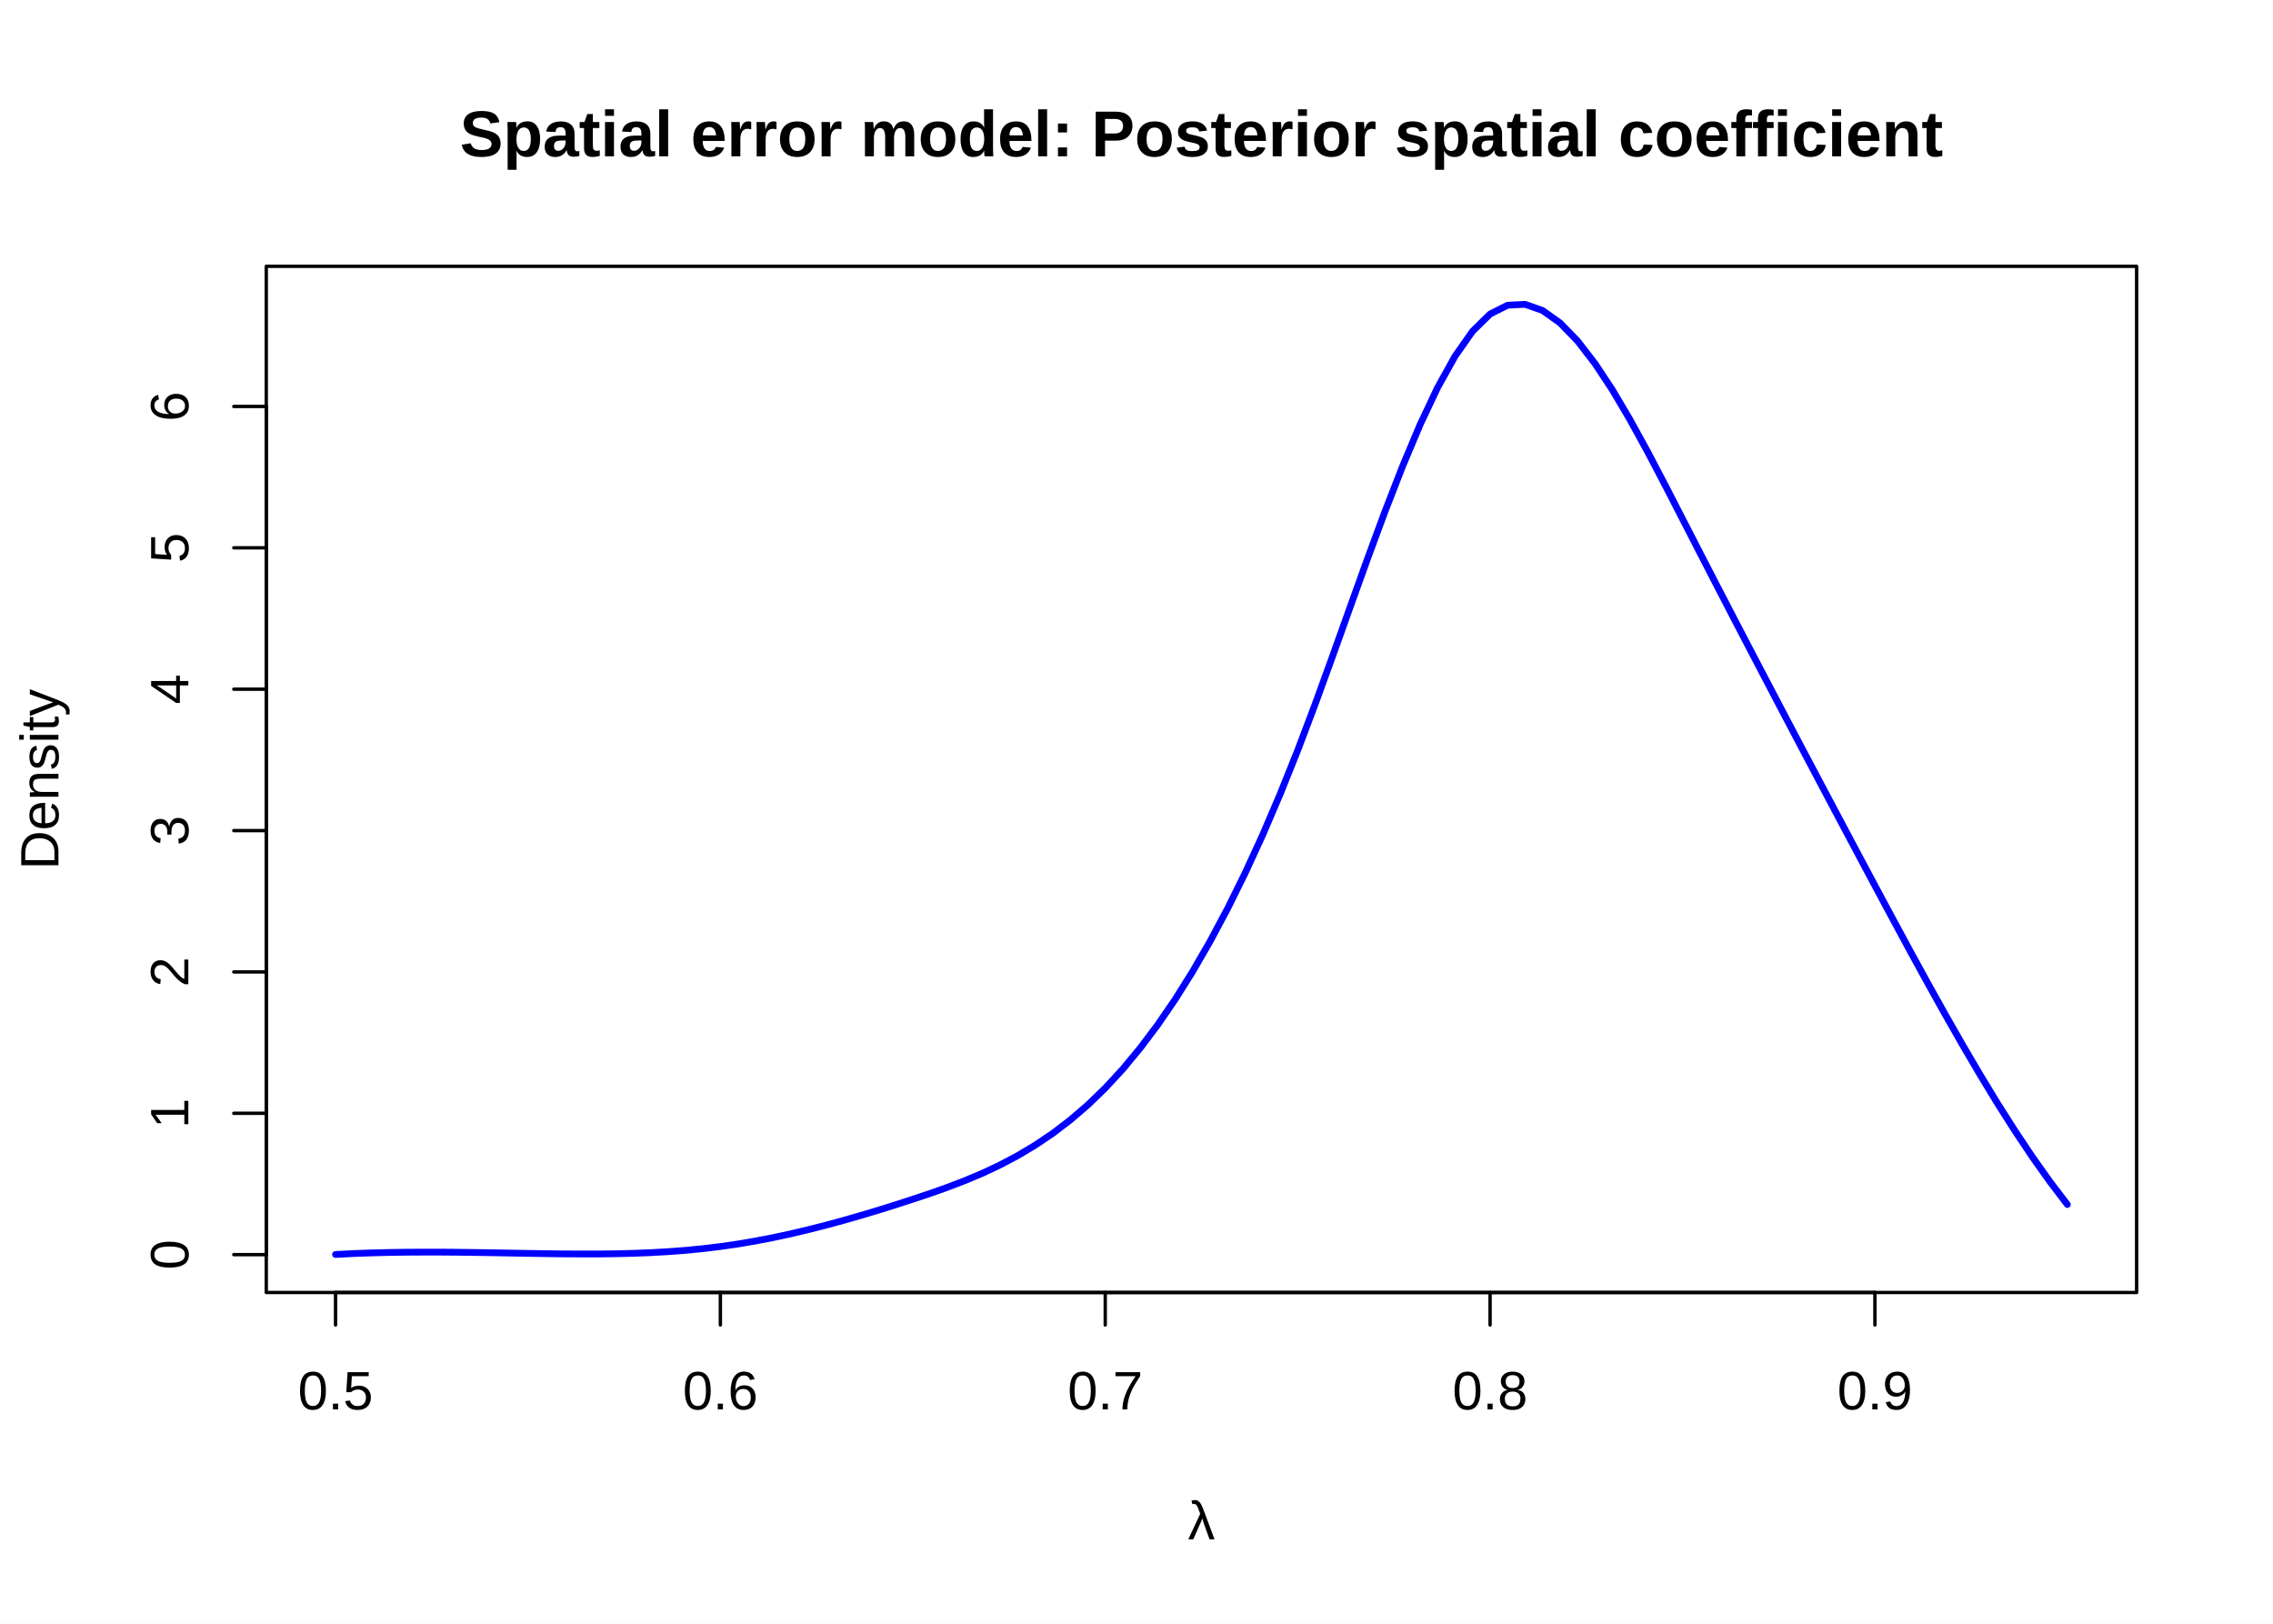
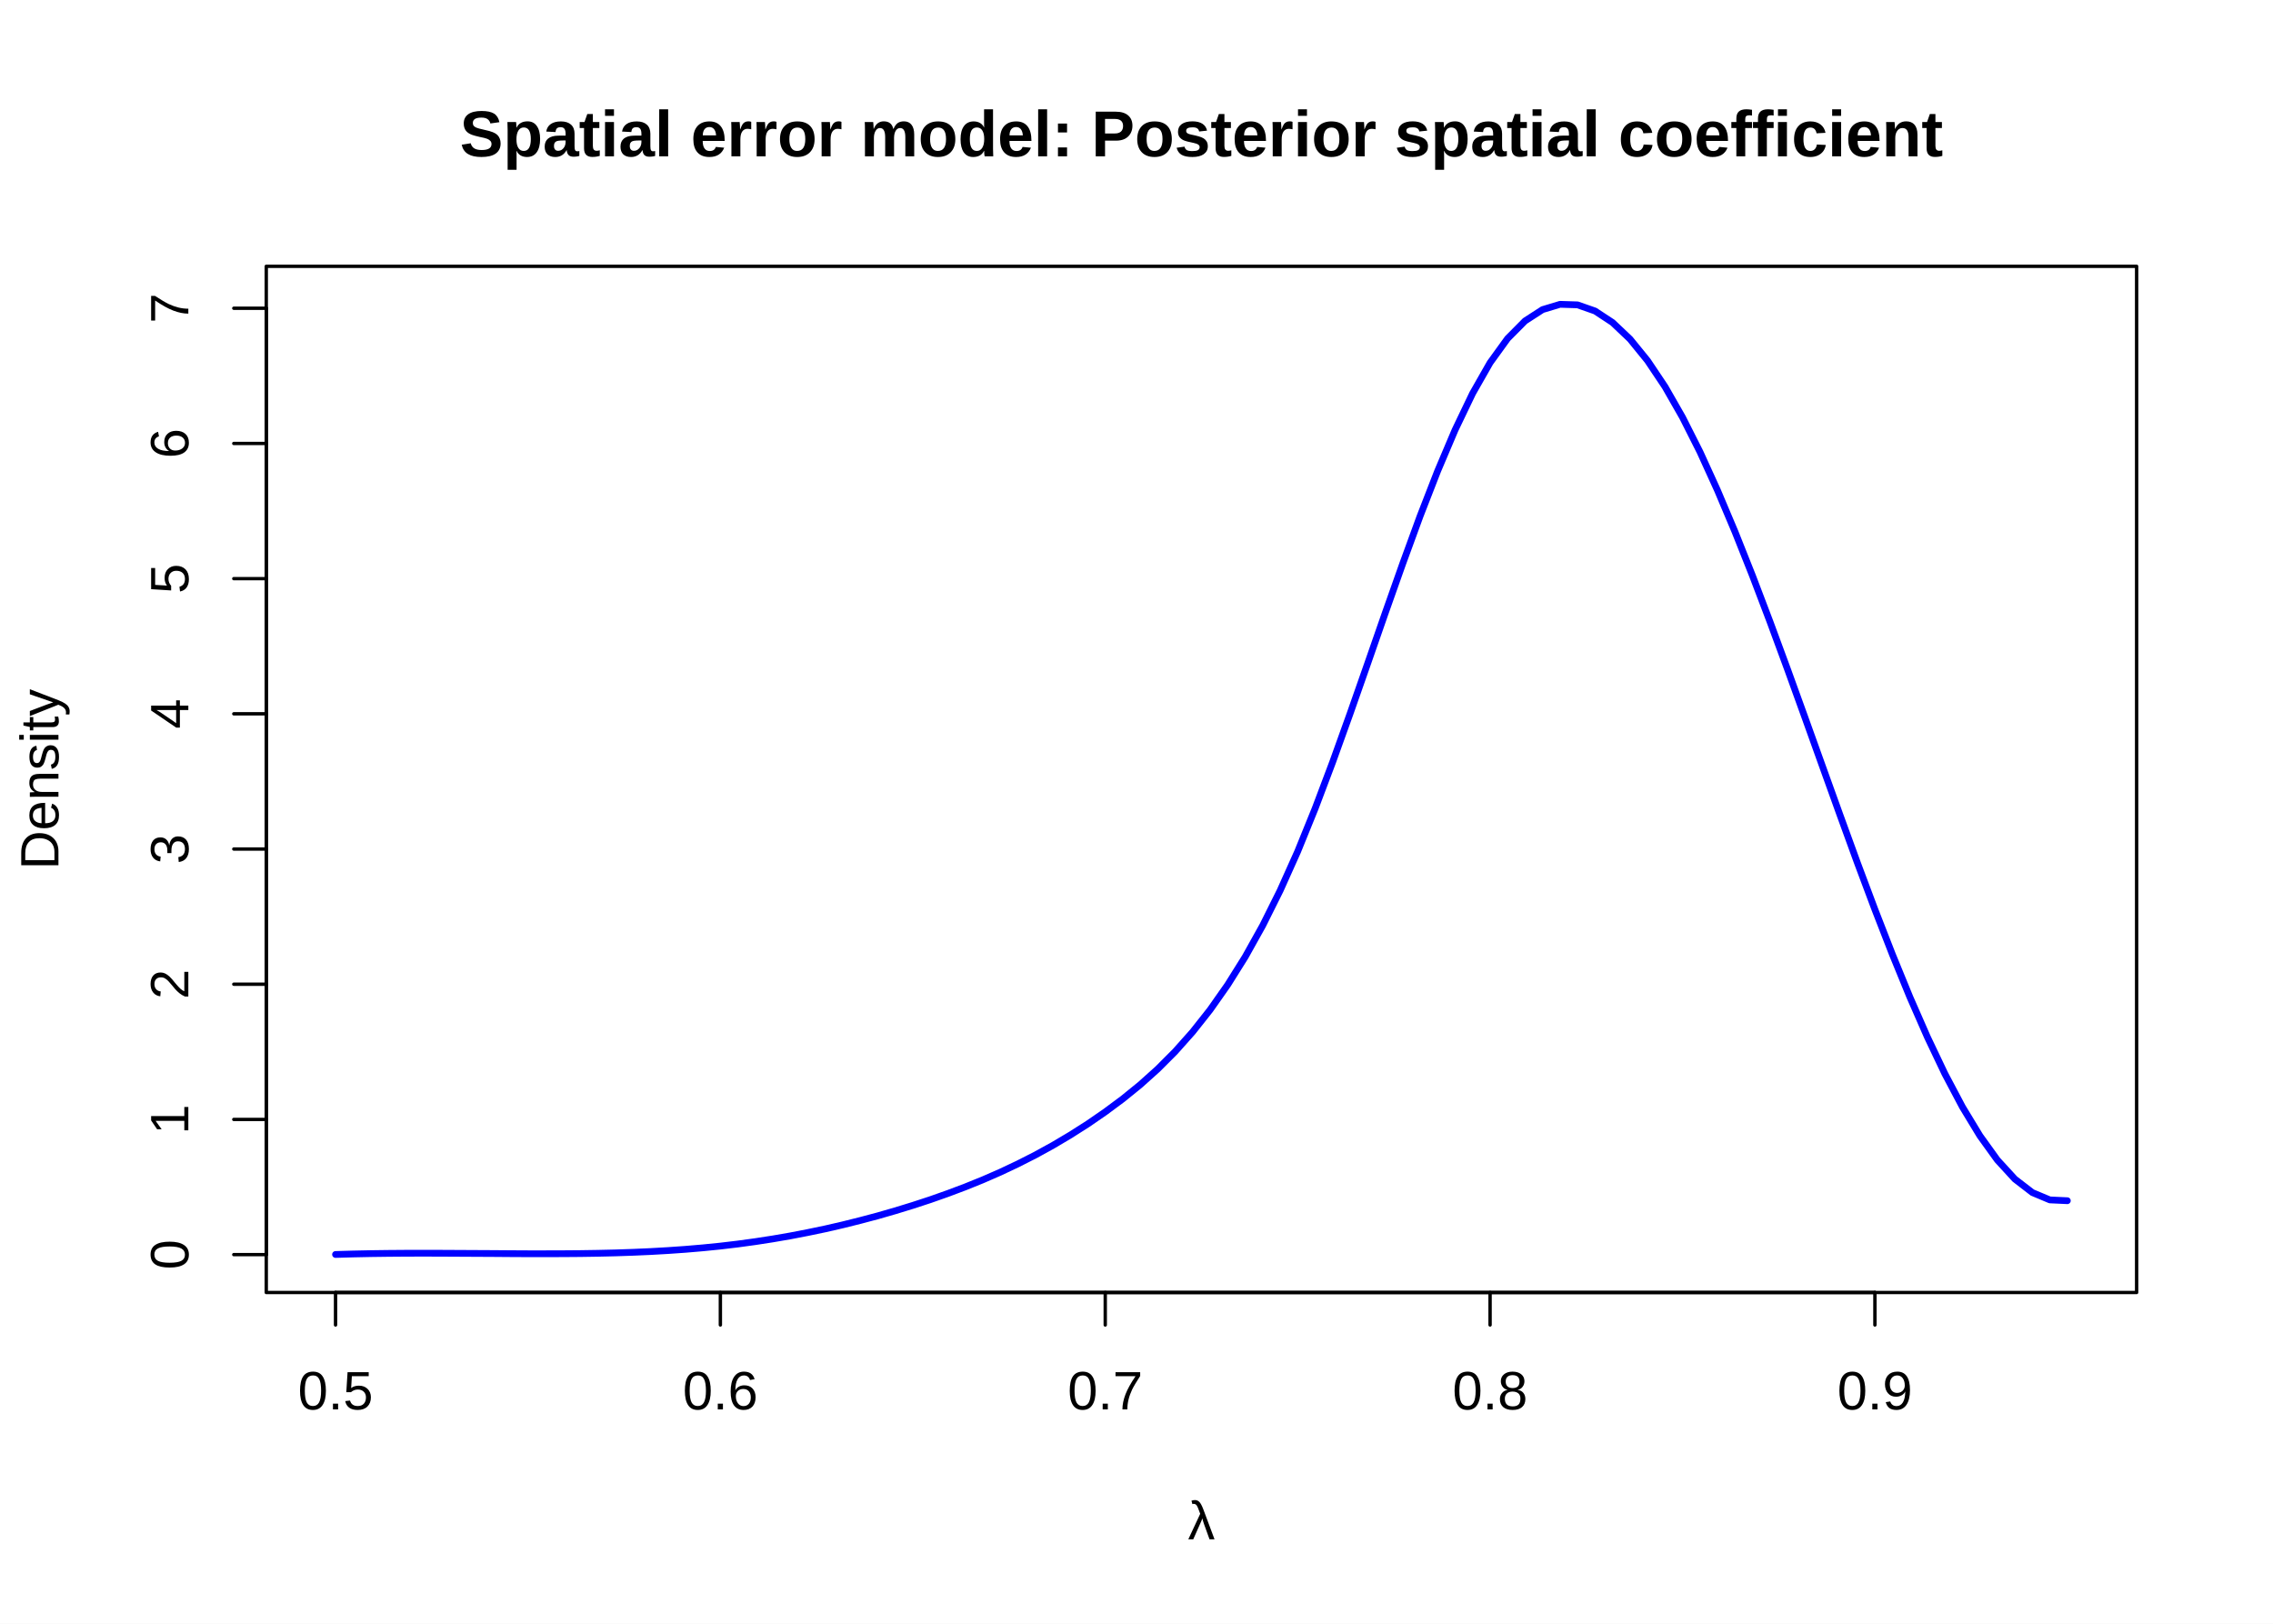
<svg xmlns="http://www.w3.org/2000/svg" class="svglite" width="504.00pt" height="360.00pt" viewBox="0 0 504.00 360.00">
  <defs>
    <style type="text/css">
    .svglite line, .svglite polyline, .svglite polygon, .svglite path, .svglite rect, .svglite circle {
      fill: none;
      stroke: #000000;
      stroke-linecap: round;
      stroke-linejoin: round;
      stroke-miterlimit: 10.00;
    }
    .svglite text {
      white-space: pre;
    }
  </style>
  </defs>
  <rect width="100%" height="100%" style="stroke: none; fill: #FFFFFF;" />
  <defs>
    <clipPath id="cpMC4wMHw1MDQuMDB8MC4wMHwzNjAuMDA=">
      <rect x="0.00" y="0.00" width="504.00" height="360.00" />
    </clipPath>
  </defs>
  <g clip-path="url(#cpMC4wMHw1MDQuMDB8MC4wMHwzNjAuMDA=)">
</g>
  <defs>
    <clipPath id="cpNTkuMDR8NDczLjc2fDU5LjA0fDI4Ni41Ng==">
      <rect x="59.04" y="59.04" width="414.72" height="227.52" />
    </clipPath>
  </defs>
  <g clip-path="url(#cpNTkuMDR8NDczLjc2fDU5LjA0fDI4Ni41Ng==)">
-     <polyline points="74.40,278.13 78.28,277.93 82.16,277.79 86.04,277.69 89.92,277.63 93.79,277.61 97.67,277.61 101.55,277.64 105.43,277.69 109.31,277.75 113.19,277.82 117.07,277.89 120.95,277.95 124.82,278.00 128.70,278.02 132.58,278.02 136.46,277.97 140.34,277.88 144.22,277.73 148.10,277.51 151.98,277.22 155.85,276.84 159.73,276.37 163.61,275.81 167.49,275.15 171.37,274.40 175.25,273.57 179.13,272.65 183.01,271.67 186.88,270.62 190.76,269.51 194.64,268.35 198.52,267.14 202.40,265.88 206.28,264.59 210.16,263.21 214.04,261.72 217.92,260.09 221.79,258.26 225.67,256.21 229.55,253.89 233.43,251.28 237.31,248.32 241.19,244.99 245.07,241.24 248.95,237.04 252.82,232.37 256.70,227.22 260.58,221.56 264.46,215.38 268.34,208.66 272.22,201.39 276.10,193.54 279.98,185.10 283.85,176.06 287.73,166.39 291.61,156.13 295.49,145.45 299.37,134.60 303.25,123.81 307.13,113.32 311.01,103.35 314.88,94.15 318.76,85.94 322.64,78.96 326.52,73.44 330.40,69.63 334.28,67.67 338.16,67.47 342.04,68.84 345.92,71.60 349.79,75.59 353.67,80.61 357.55,86.49 361.43,93.06 365.31,100.12 369.19,107.51 373.07,115.05 376.95,122.59 380.82,130.09 384.70,137.56 388.58,145.00 392.46,152.41 396.34,159.80 400.22,167.16 404.10,174.49 407.98,181.80 411.85,189.08 415.73,196.35 419.61,203.58 423.49,210.76 427.37,217.84 431.25,224.80 435.13,231.60 439.01,238.21 442.88,244.58 446.76,250.68 450.64,256.49 454.52,261.96 458.40,267.05 " style="stroke-width: 1.50; stroke: #0000FF;" />
+     <polyline points="74.40,278.13 78.28,278.02 82.16,277.94 86.04,277.89 89.92,277.86 93.79,277.85 97.67,277.86 101.55,277.88 105.43,277.90 109.31,277.92 113.19,277.95 117.07,277.97 120.95,277.97 124.82,277.96 128.70,277.93 132.58,277.87 136.46,277.78 140.34,277.65 144.22,277.48 148.10,277.26 151.98,276.99 155.85,276.66 159.73,276.27 163.61,275.81 167.49,275.28 171.37,274.68 175.25,274.01 179.13,273.26 183.01,272.45 186.88,271.56 190.76,270.59 194.64,269.56 198.52,268.44 202.40,267.25 206.28,265.98 210.16,264.61 214.04,263.15 217.92,261.58 221.79,259.89 225.67,258.06 229.55,256.09 233.43,253.96 237.31,251.66 241.19,249.19 245.07,246.52 248.95,243.64 252.82,240.50 256.70,237.02 260.58,233.13 264.46,228.77 268.34,223.86 272.22,218.34 276.10,212.15 279.98,205.20 283.85,197.44 287.73,188.80 291.61,179.25 295.49,168.97 299.37,158.18 303.25,147.12 307.13,135.98 311.01,125.02 314.88,114.43 318.76,104.46 322.64,95.32 326.52,87.23 330.40,80.42 334.28,75.06 338.16,71.15 342.04,68.64 345.92,67.47 349.79,67.59 353.67,68.95 357.55,71.50 361.43,75.18 365.31,79.95 369.19,85.74 373.07,92.52 376.95,100.21 380.82,108.70 384.70,117.88 388.58,127.63 392.46,137.83 396.34,148.35 400.22,159.08 404.10,169.89 407.98,180.67 411.85,191.30 415.73,201.65 419.61,211.61 423.49,221.08 427.37,229.93 431.25,238.08 435.13,245.41 439.01,251.81 442.88,257.18 446.76,261.41 450.64,264.40 454.52,266.03 458.40,266.21 " style="stroke-width: 1.50; stroke: #0000FF;" />
  </g>
  <g clip-path="url(#cpMC4wMHw1MDQuMDB8MC4wMHwzNjAuMDA=)">
    <line x1="74.40" y1="286.56" x2="415.73" y2="286.56" style="stroke-width: 0.75;" />
    <line x1="74.40" y1="286.56" x2="74.40" y2="293.76" style="stroke-width: 0.75;" />
    <line x1="159.73" y1="286.56" x2="159.73" y2="293.76" style="stroke-width: 0.75;" />
    <line x1="245.07" y1="286.56" x2="245.07" y2="293.76" style="stroke-width: 0.75;" />
    <line x1="330.40" y1="286.56" x2="330.40" y2="293.76" style="stroke-width: 0.75;" />
    <line x1="415.73" y1="286.56" x2="415.73" y2="293.76" style="stroke-width: 0.75;" />
    <text x="74.40" y="312.48" text-anchor="middle" style="font-size: 12.00px; font-family: &quot;Arial&quot;;" textLength="16.68px" lengthAdjust="spacingAndGlyphs">0.5</text>
    <text x="159.73" y="312.48" text-anchor="middle" style="font-size: 12.00px; font-family: &quot;Arial&quot;;" textLength="16.68px" lengthAdjust="spacingAndGlyphs">0.6</text>
    <text x="245.07" y="312.48" text-anchor="middle" style="font-size: 12.00px; font-family: &quot;Arial&quot;;" textLength="16.68px" lengthAdjust="spacingAndGlyphs">0.7</text>
    <text x="330.40" y="312.48" text-anchor="middle" style="font-size: 12.00px; font-family: &quot;Arial&quot;;" textLength="16.68px" lengthAdjust="spacingAndGlyphs">0.8</text>
    <text x="415.73" y="312.48" text-anchor="middle" style="font-size: 12.00px; font-family: &quot;Arial&quot;;" textLength="16.68px" lengthAdjust="spacingAndGlyphs">0.9</text>
-     <line x1="59.04" y1="278.17" x2="59.04" y2="90.12" style="stroke-width: 0.75;" />
-     <line x1="59.04" y1="278.17" x2="51.84" y2="278.17" style="stroke-width: 0.75;" />
-     <line x1="59.04" y1="246.83" x2="51.84" y2="246.83" style="stroke-width: 0.75;" />
-     <line x1="59.04" y1="215.49" x2="51.84" y2="215.49" style="stroke-width: 0.75;" />
-     <line x1="59.04" y1="184.15" x2="51.84" y2="184.15" style="stroke-width: 0.75;" />
-     <line x1="59.04" y1="152.80" x2="51.84" y2="152.80" style="stroke-width: 0.75;" />
-     <line x1="59.04" y1="121.46" x2="51.84" y2="121.46" style="stroke-width: 0.75;" />
-     <line x1="59.04" y1="90.12" x2="51.84" y2="90.12" style="stroke-width: 0.75;" />
-     <text transform="translate(41.76,278.17) rotate(-90)" text-anchor="middle" style="font-size: 12.00px; font-family: &quot;Arial&quot;;" textLength="6.67px" lengthAdjust="spacingAndGlyphs">0</text>
-     <text transform="translate(41.76,246.83) rotate(-90)" text-anchor="middle" style="font-size: 12.00px; font-family: &quot;Arial&quot;;" textLength="6.67px" lengthAdjust="spacingAndGlyphs">1</text>
-     <text transform="translate(41.76,215.49) rotate(-90)" text-anchor="middle" style="font-size: 12.00px; font-family: &quot;Arial&quot;;" textLength="6.67px" lengthAdjust="spacingAndGlyphs">2</text>
-     <text transform="translate(41.76,184.15) rotate(-90)" text-anchor="middle" style="font-size: 12.00px; font-family: &quot;Arial&quot;;" textLength="6.67px" lengthAdjust="spacingAndGlyphs">3</text>
-     <text transform="translate(41.76,152.80) rotate(-90)" text-anchor="middle" style="font-size: 12.00px; font-family: &quot;Arial&quot;;" textLength="6.67px" lengthAdjust="spacingAndGlyphs">4</text>
-     <text transform="translate(41.76,121.46) rotate(-90)" text-anchor="middle" style="font-size: 12.00px; font-family: &quot;Arial&quot;;" textLength="6.67px" lengthAdjust="spacingAndGlyphs">5</text>
-     <text transform="translate(41.76,90.12) rotate(-90)" text-anchor="middle" style="font-size: 12.00px; font-family: &quot;Arial&quot;;" textLength="6.67px" lengthAdjust="spacingAndGlyphs">6</text>
+     <line x1="59.04" y1="278.16" x2="59.04" y2="68.34" style="stroke-width: 0.75;" />
+     <line x1="59.04" y1="278.16" x2="51.84" y2="278.16" style="stroke-width: 0.75;" />
+     <line x1="59.04" y1="248.19" x2="51.84" y2="248.19" style="stroke-width: 0.75;" />
+     <line x1="59.04" y1="218.21" x2="51.84" y2="218.21" style="stroke-width: 0.75;" />
+     <line x1="59.04" y1="188.24" x2="51.84" y2="188.24" style="stroke-width: 0.75;" />
+     <line x1="59.04" y1="158.26" x2="51.84" y2="158.26" style="stroke-width: 0.75;" />
+     <line x1="59.04" y1="128.29" x2="51.84" y2="128.29" style="stroke-width: 0.75;" />
+     <line x1="59.04" y1="98.32" x2="51.84" y2="98.32" style="stroke-width: 0.75;" />
+     <line x1="59.04" y1="68.34" x2="51.84" y2="68.34" style="stroke-width: 0.75;" />
+     <text transform="translate(41.76,278.16) rotate(-90)" text-anchor="middle" style="font-size: 12.00px; font-family: &quot;Arial&quot;;" textLength="6.67px" lengthAdjust="spacingAndGlyphs">0</text>
+     <text transform="translate(41.76,248.19) rotate(-90)" text-anchor="middle" style="font-size: 12.00px; font-family: &quot;Arial&quot;;" textLength="6.67px" lengthAdjust="spacingAndGlyphs">1</text>
+     <text transform="translate(41.76,218.21) rotate(-90)" text-anchor="middle" style="font-size: 12.00px; font-family: &quot;Arial&quot;;" textLength="6.67px" lengthAdjust="spacingAndGlyphs">2</text>
+     <text transform="translate(41.76,188.24) rotate(-90)" text-anchor="middle" style="font-size: 12.00px; font-family: &quot;Arial&quot;;" textLength="6.67px" lengthAdjust="spacingAndGlyphs">3</text>
+     <text transform="translate(41.76,158.26) rotate(-90)" text-anchor="middle" style="font-size: 12.00px; font-family: &quot;Arial&quot;;" textLength="6.67px" lengthAdjust="spacingAndGlyphs">4</text>
+     <text transform="translate(41.76,128.29) rotate(-90)" text-anchor="middle" style="font-size: 12.00px; font-family: &quot;Arial&quot;;" textLength="6.67px" lengthAdjust="spacingAndGlyphs">5</text>
+     <text transform="translate(41.76,98.32) rotate(-90)" text-anchor="middle" style="font-size: 12.00px; font-family: &quot;Arial&quot;;" textLength="6.67px" lengthAdjust="spacingAndGlyphs">6</text>
+     <text transform="translate(41.76,68.34) rotate(-90)" text-anchor="middle" style="font-size: 12.00px; font-family: &quot;Arial&quot;;" textLength="6.67px" lengthAdjust="spacingAndGlyphs">7</text>
    <polygon points="59.04,286.56 473.76,286.56 473.76,59.04 59.04,59.04 " style="stroke-width: 0.75;" />
    <text x="266.40" y="34.67" text-anchor="middle" style="font-size: 14.40px; font-weight: bold; font-family: &quot;Arial&quot;;" textLength="328.72px" lengthAdjust="spacingAndGlyphs">Spatial error model: Posterior spatial coefficient</text>
    <text x="263.41" y="341.28" style="font-size: 12.00px; font-family: &quot;Arial&quot;;" textLength="5.98px" lengthAdjust="spacingAndGlyphs">λ</text>
    <text transform="translate(12.96,172.80) rotate(-90)" text-anchor="middle" style="font-size: 12.00px; font-family: &quot;Arial&quot;;" textLength="40.02px" lengthAdjust="spacingAndGlyphs">Density</text>
  </g>
</svg>
